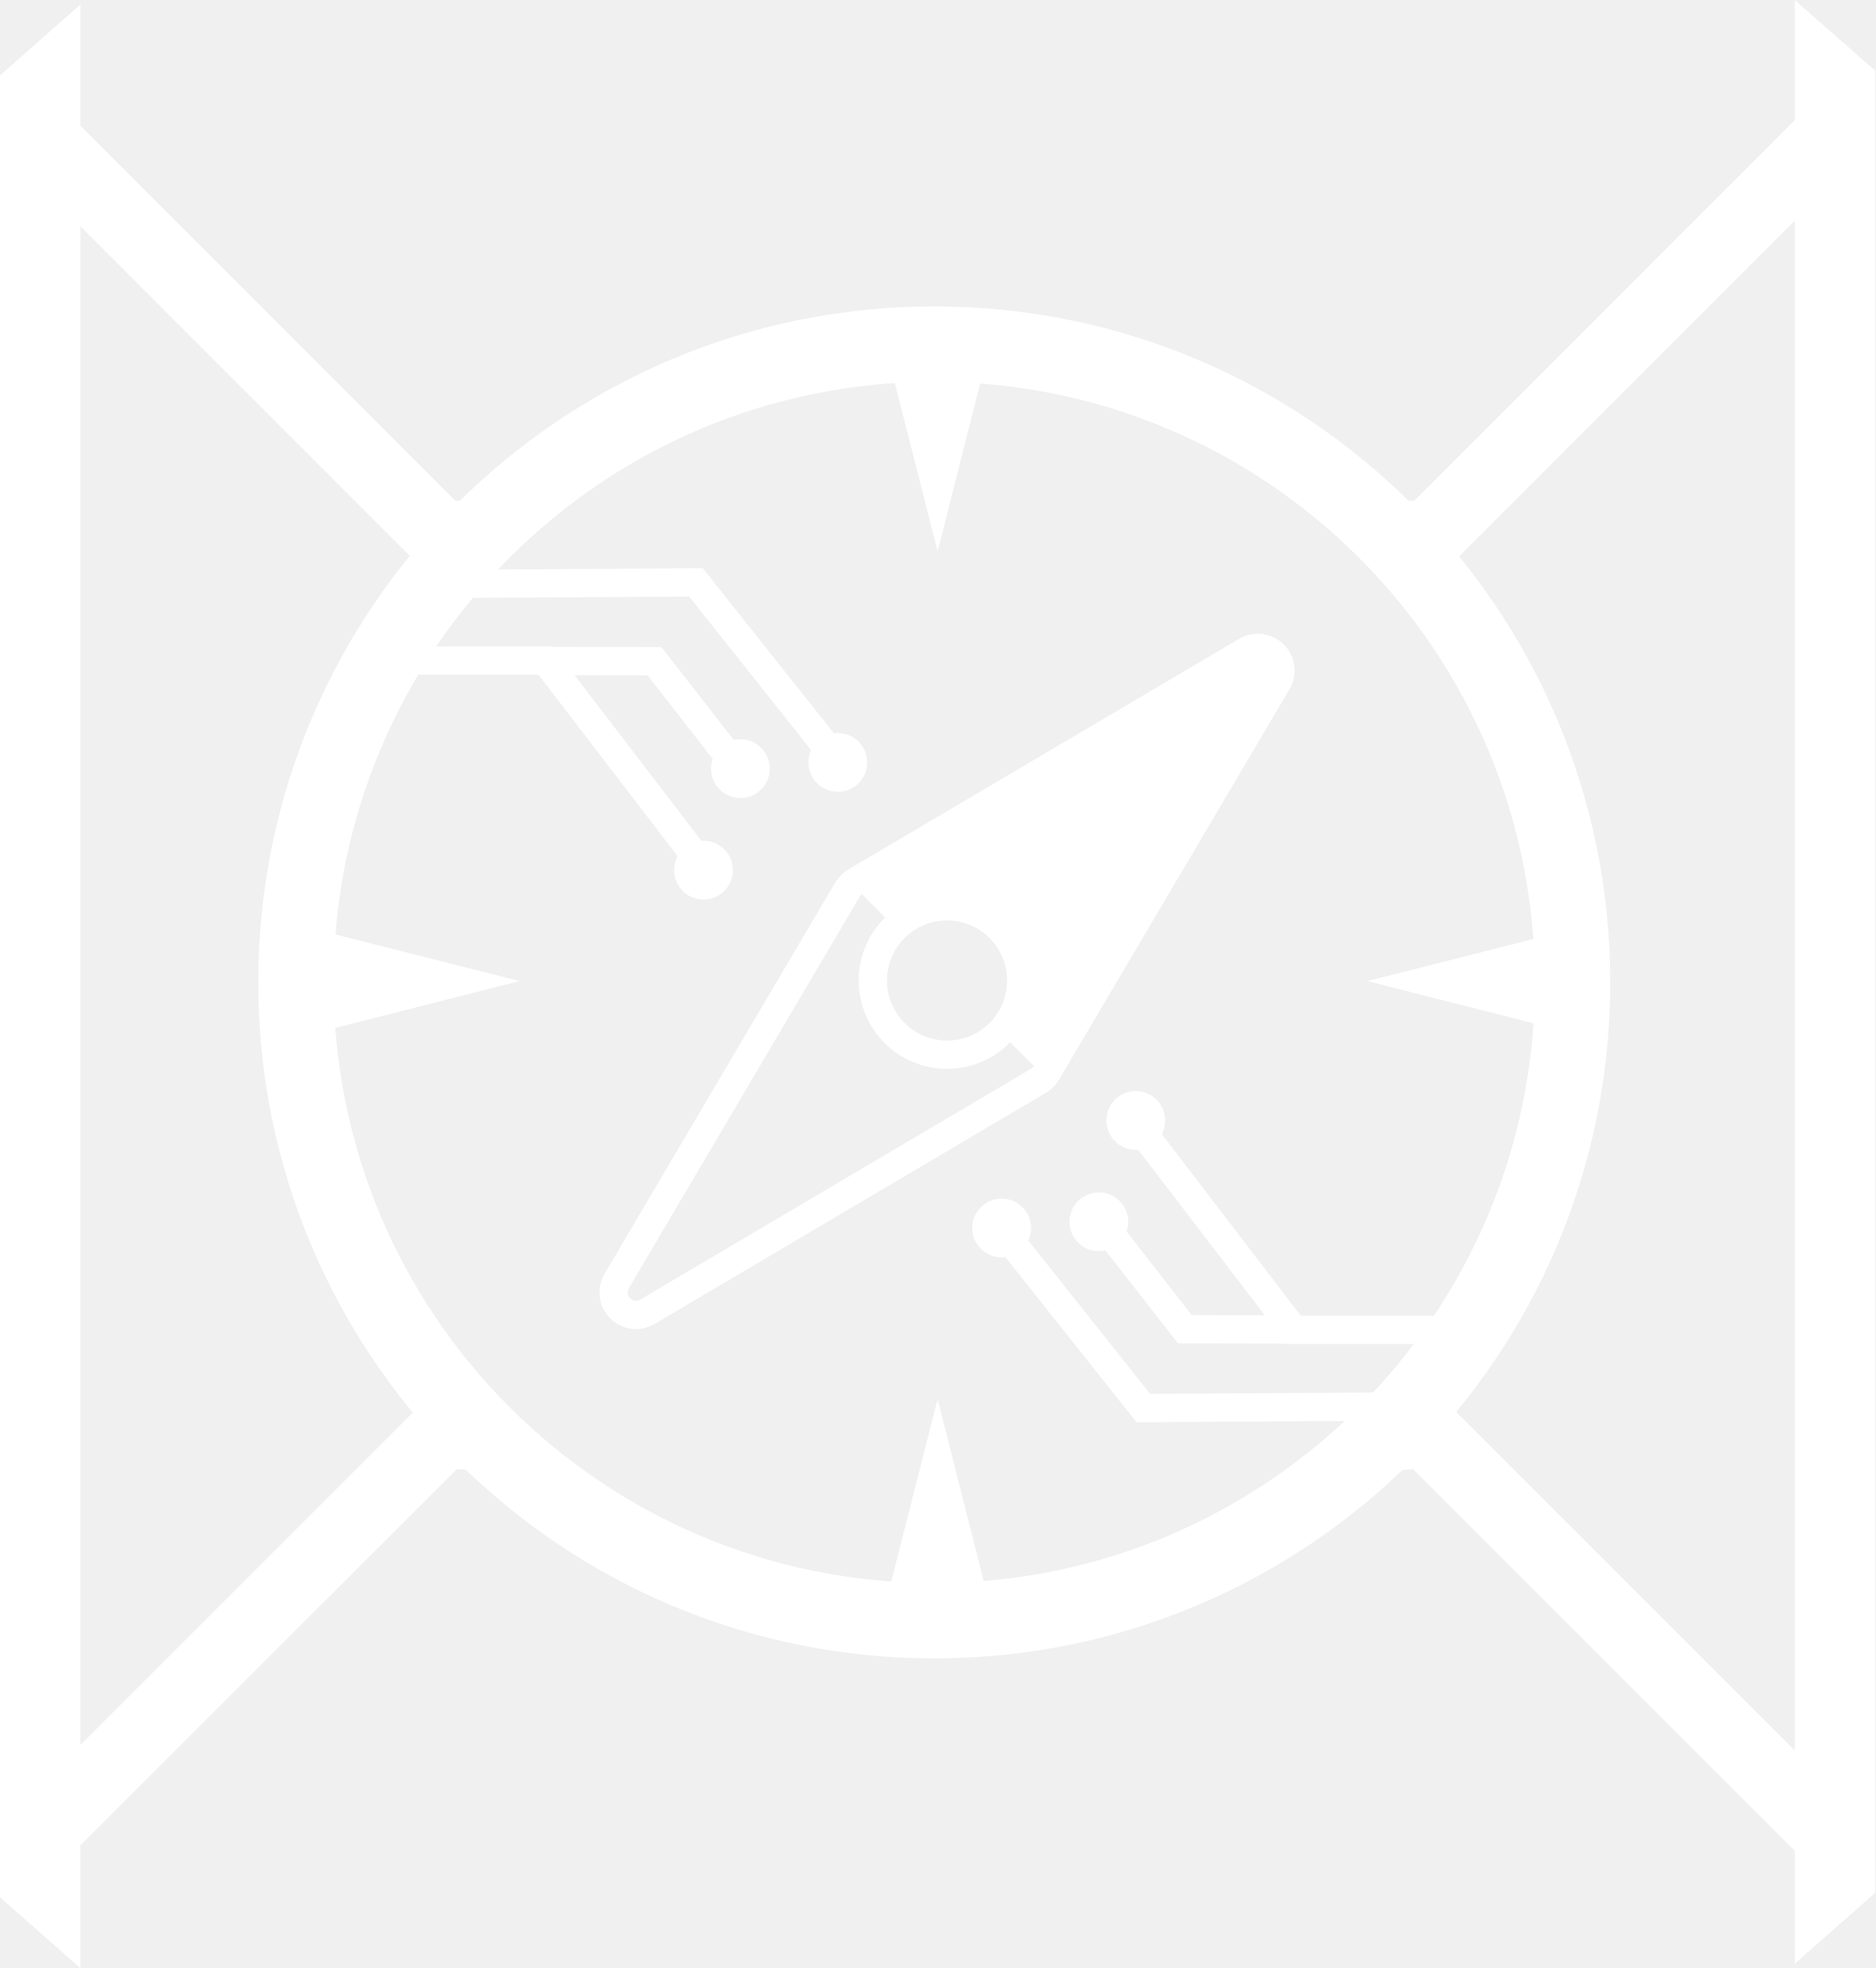
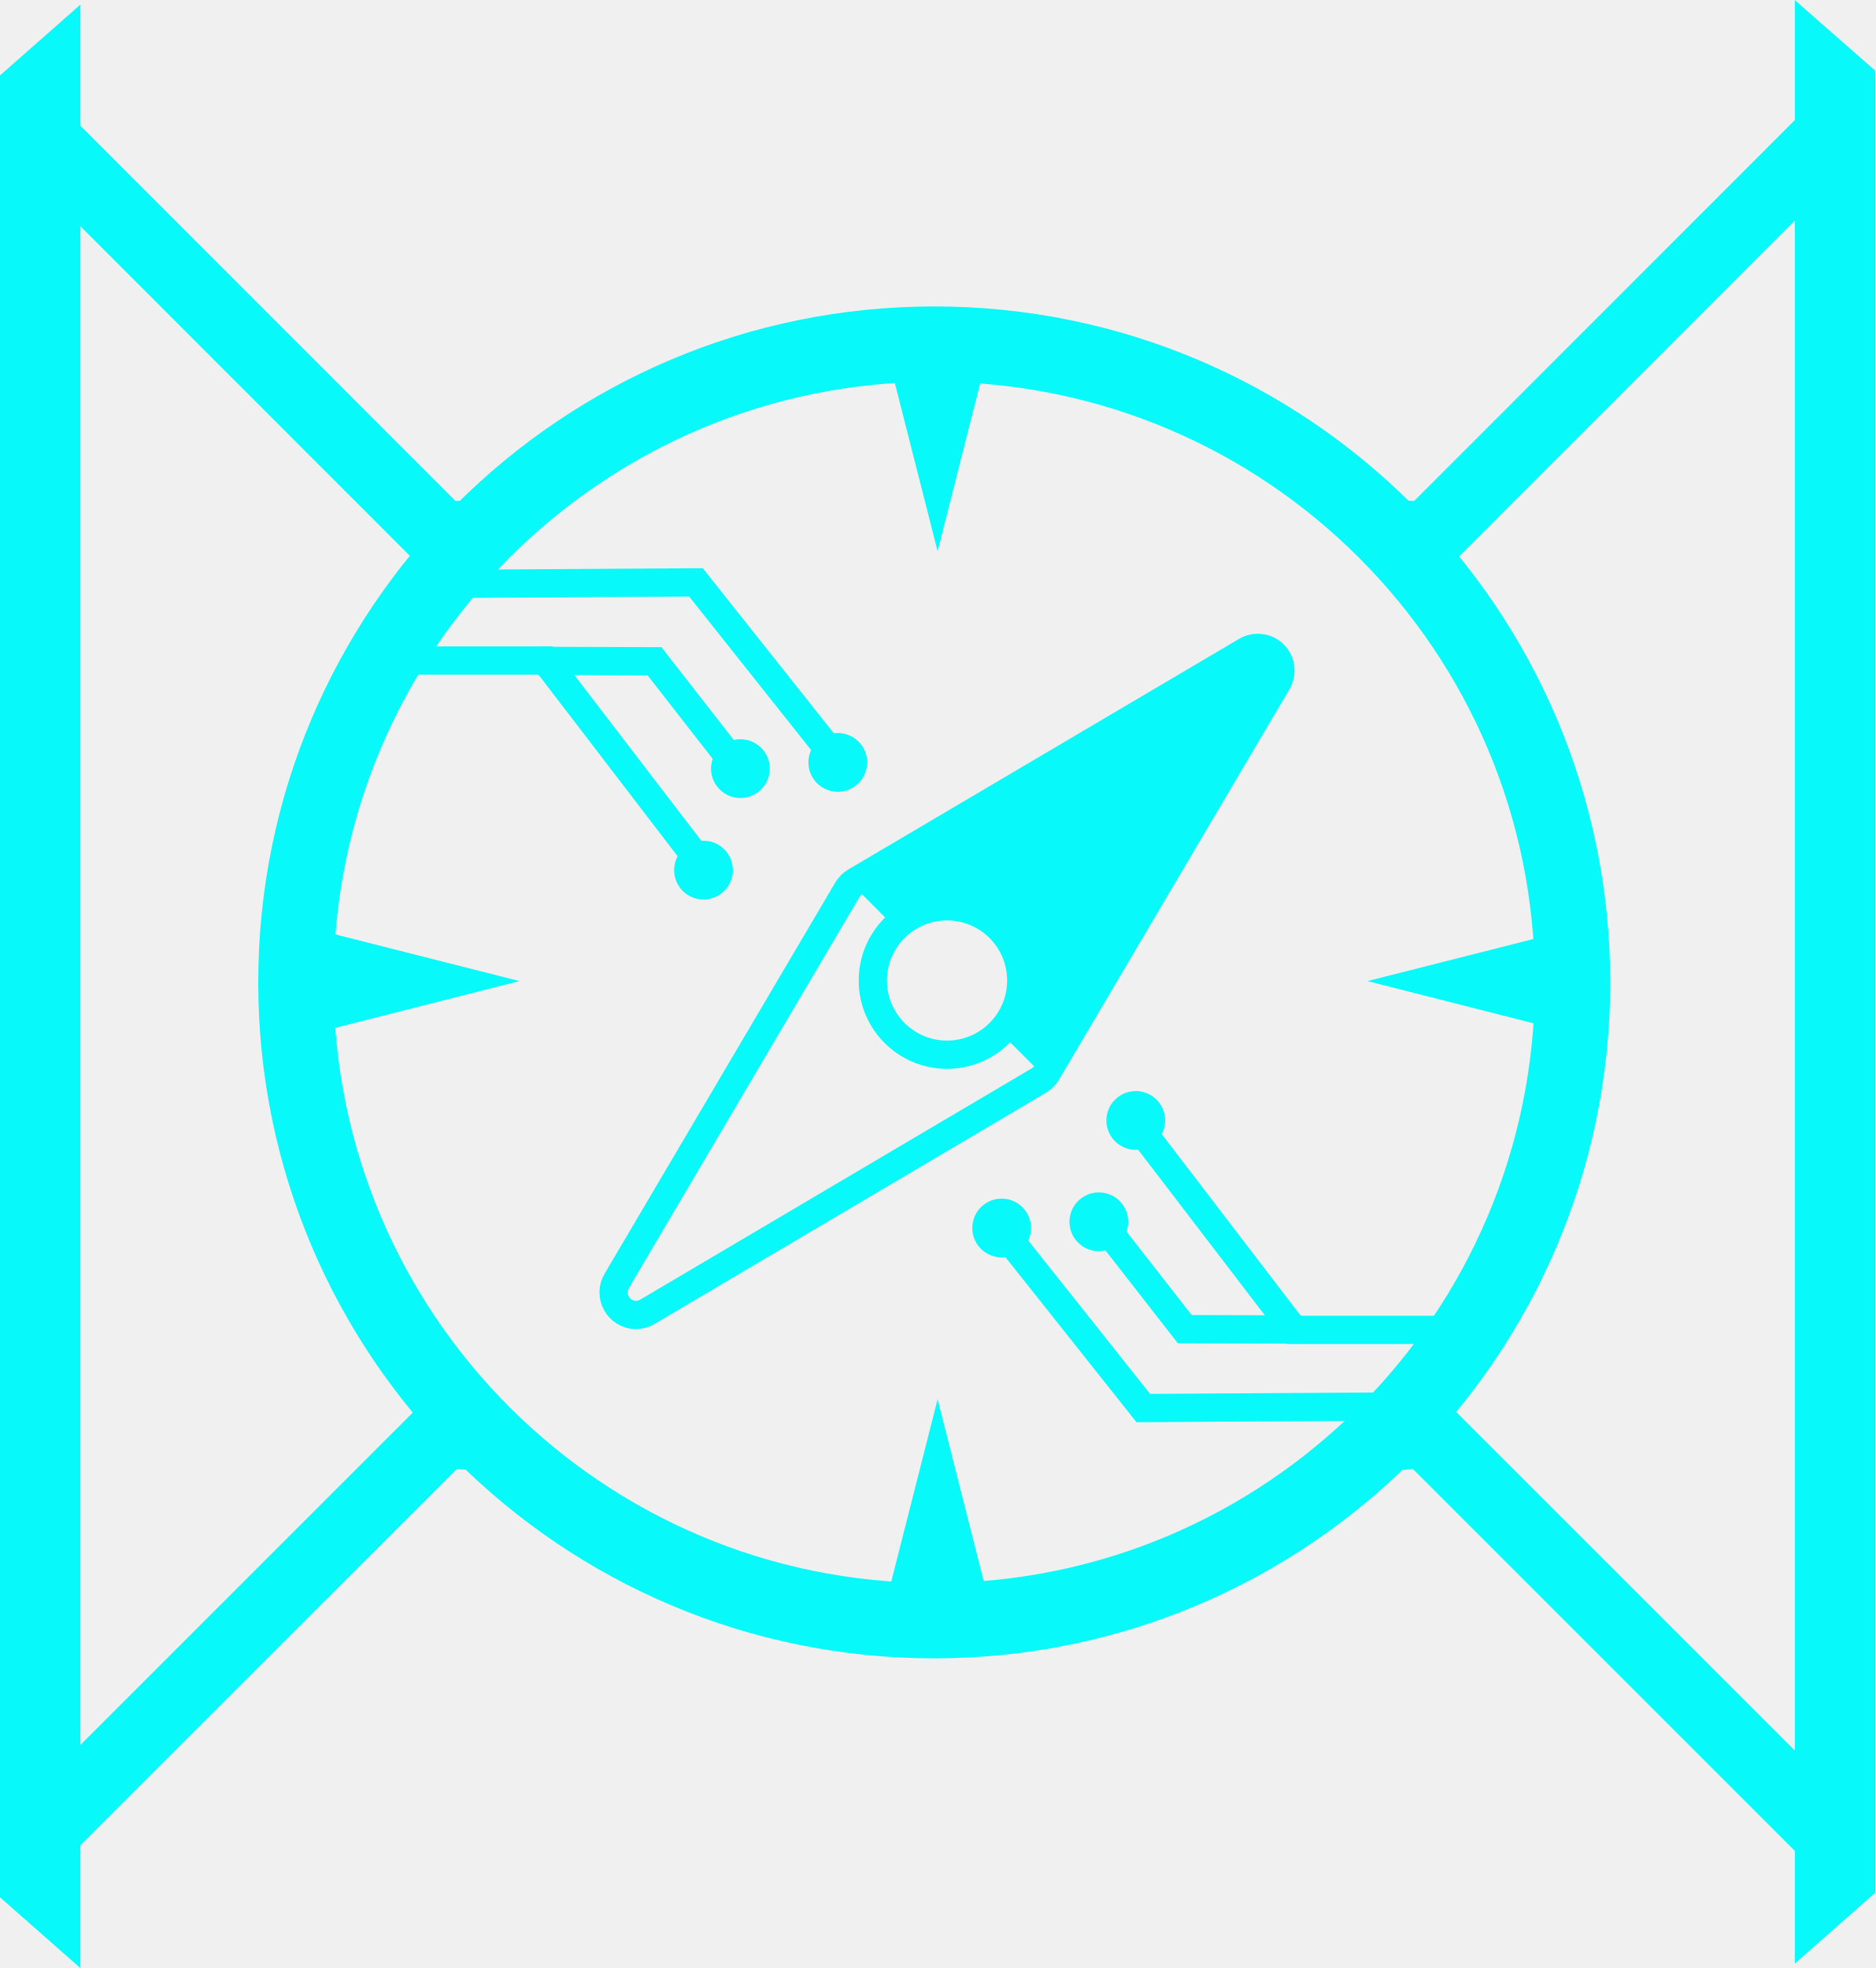
<svg xmlns="http://www.w3.org/2000/svg" viewBox="0 0 99.56 104.49">
  <defs>
-     <style>.cls-1,.cls-2,.cls-4{fill:#fff;}.cls-1,.cls-2,.cls-3,.cls-5{stroke:#fff;stroke-miterlimit:10;}.cls-2{stroke-width:0.5px;}.cls-3,.cls-5{fill:none;}.cls-3{stroke-width:4px;}.cls-5{stroke-width:1.5px;}</style>
+     <style>.cls-1,.cls-2,.cls-4{fill:rgb(7,249,250);}.cls-1,.cls-2,.cls-3,.cls-5{stroke:rgb(7,249,250);stroke-miterlimit:10;}.cls-2{stroke-width:0.5px;}.cls-3,.cls-5{fill:none;}.cls-3{stroke-width:4px;}.cls-5{stroke-width:1.5px;}</style>
  </defs>
  <g id="Layer_2" data-name="Layer 2">
    <g id="Layer_2-2" data-name="Layer 2">
      <polygon class="cls-1" points="99.06 100.27 95.79 103.15 95.79 1.11 99.06 3.98 99.06 100.27" />
      <polygon class="cls-1" points="0.5 100.51 3.77 103.39 3.77 1.35 0.5 4.23 0.5 100.51" />
      <path class="cls-2" d="M25.53,28.3,2.83,5.59,2.55,9.94l20.79,20.8C24,29.89,24.77,29.08,25.53,28.3Z" />
      <path class="cls-2" d="M27.3,26.65l-3.09.2,1.39,1.39C26.15,27.69,26.72,27.16,27.3,26.65Z" />
      <path class="cls-2" d="M73.63,28.26,75,26.85l-3.13-.2C72.5,27.17,73.08,27.7,73.63,28.26Z" />
      <path class="cls-2" d="M75.89,30.77,96.71,9.94l-.28-4.35L73.7,28.33C74.46,29.1,75.2,29.92,75.89,30.77Z" />
      <path class="cls-2" d="M23.5,73.77,2.61,94.66,2.89,99,25.71,76.19C24.93,75.42,24.2,74.61,23.5,73.77Z" />
      <path class="cls-2" d="M25.77,76.25l-1.49,1.5,3.37.21C27,77.42,26.38,76.85,25.77,76.25Z" />
      <path class="cls-2" d="M73.53,76.16,96.37,99l.28-4.34L75.73,73.74A31.57,31.57,0,0,1,73.53,76.16Z" />
      <path class="cls-2" d="M71.56,78,75,77.75l-1.52-1.52C72.85,76.83,72.21,77.41,71.56,78Z" />
      <path class="cls-3" d="M49.6,18.27A33.89,33.89,0,1,0,83.49,52.16,33.89,33.89,0,0,0,49.6,18.27Z" />
      <polygon class="cls-4" points="49.78 29.27 52.9 16.96 46.65 16.96 49.78 29.27" />
      <polygon class="cls-4" points="49.78 74.29 46.65 86.6 52.9 86.6 49.78 74.29" />
      <polygon class="cls-4" points="72.6 52.09 84.91 55.22 84.91 48.97 72.6 52.09" />
      <polygon class="cls-4" points="27.58 52.09 15.27 48.97 15.27 55.22 27.58 52.09" />
      <polyline class="cls-5" points="24.2 31 36.95 30.92 44.36 40.25" />
      <polyline class="cls-5" points="28.56 35.09 34.75 35.11 39.56 41.28" />
      <polyline class="cls-5" points="19.11 35.07 28.96 35.07 37.44 46.14" />
      <circle class="cls-4" cx="37.35" cy="46.2" r="1.56" />
      <circle class="cls-4" cx="39.31" cy="40.81" r="1.56" />
      <circle class="cls-4" cx="44.48" cy="40.48" r="1.56" />
      <polyline class="cls-5" points="73.46 74.68 60.7 74.76 53.29 65.43" />
      <polyline class="cls-5" points="69.09 70.59 62.9 70.57 58.09 64.4" />
      <polyline class="cls-5" points="78.54 70.61 68.69 70.61 60.22 59.54" />
      <circle class="cls-4" cx="60.3" cy="59.49" r="1.56" />
      <circle class="cls-4" cx="58.34" cy="64.87" r="1.56" />
      <circle class="cls-4" cx="53.18" cy="65.2" r="1.56" />
      <path class="cls-4" d="M67.63,34.75a1.21,1.21,0,0,0-1.47-.18L45.42,46.81a.86.86,0,0,0-.18.14l2.31,2.32a3.93,3.93,0,0,1,6.67,2.83,3.9,3.9,0,0,1-1.11,2.72l2.32,2.32a1.24,1.24,0,0,0,.14-.18L67.81,36.22A1.21,1.21,0,0,0,67.63,34.75Z" />
      <path class="cls-5" d="M67.63,34.75a1.21,1.21,0,0,0-1.47-.18L45.42,46.81a1.26,1.26,0,0,0-.43.43L32.75,68a1.2,1.2,0,0,0,1,1.82,1.23,1.23,0,0,0,.62-.17L55.14,57.38a1.24,1.24,0,0,0,.43-.42L67.81,36.22A1.21,1.21,0,0,0,67.63,34.75ZM50.28,56a3.94,3.94,0,1,1,3.94-3.93A3.94,3.94,0,0,1,50.28,56Z" />
    </g>
  </g>
</svg>
